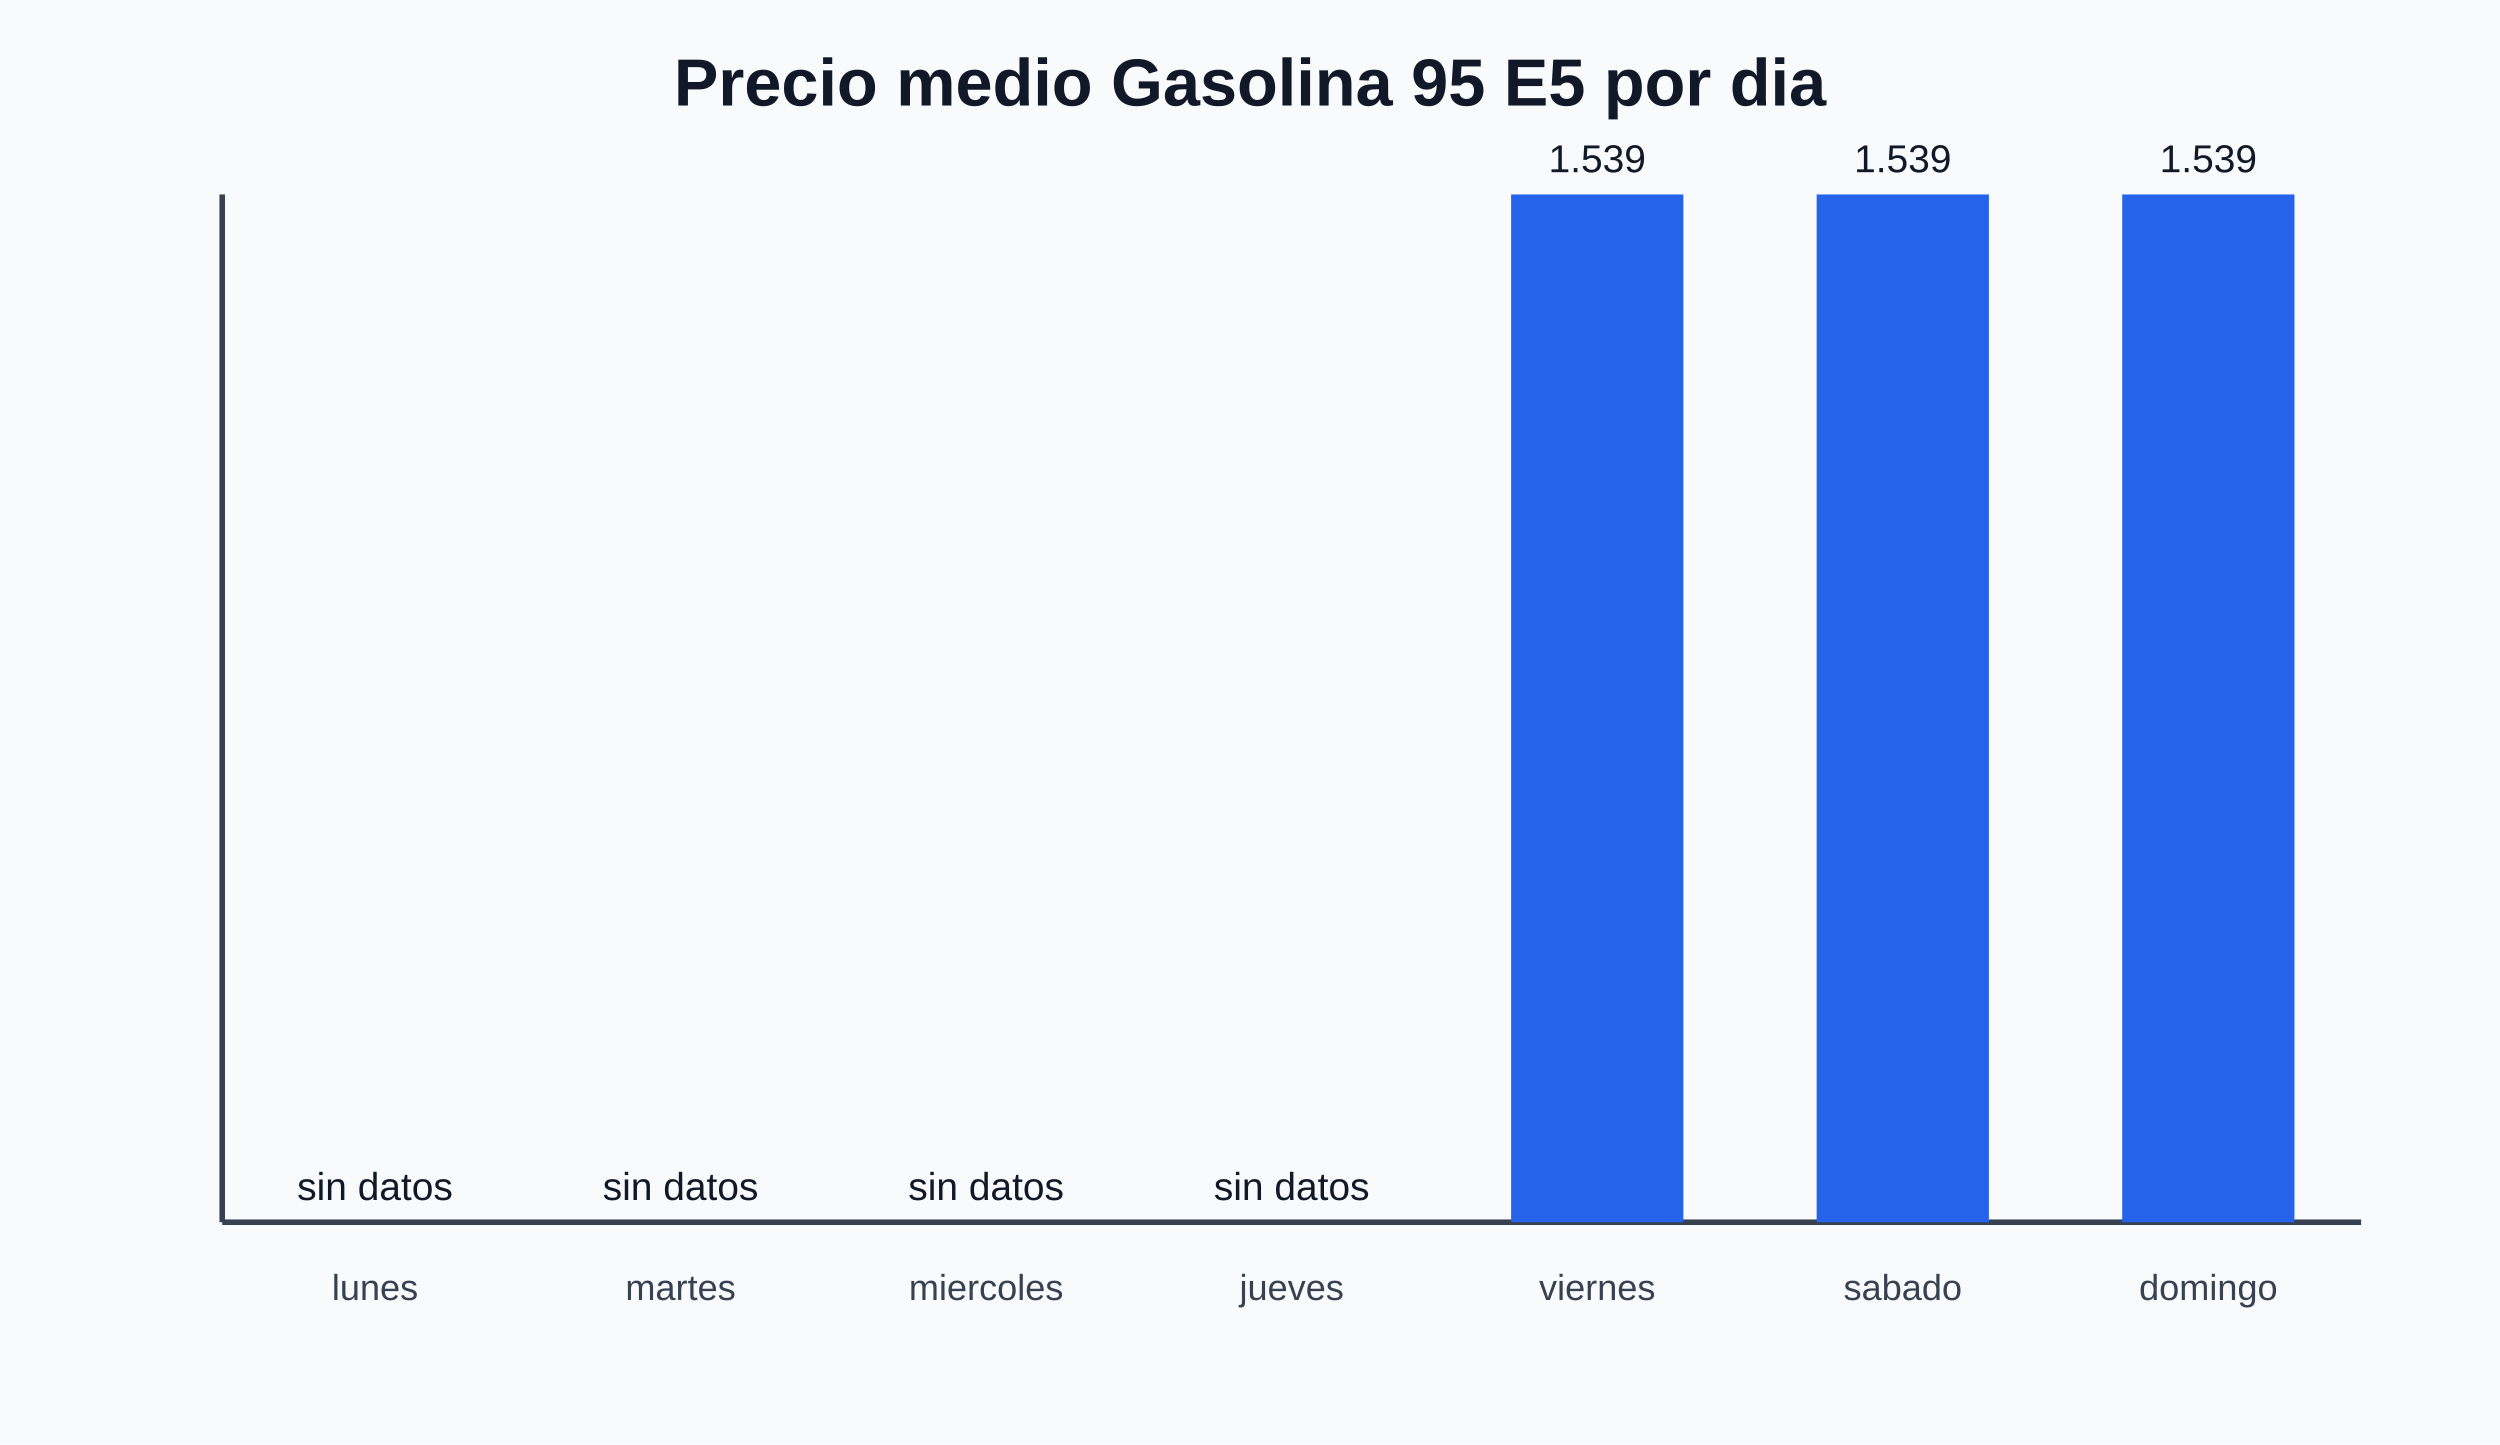
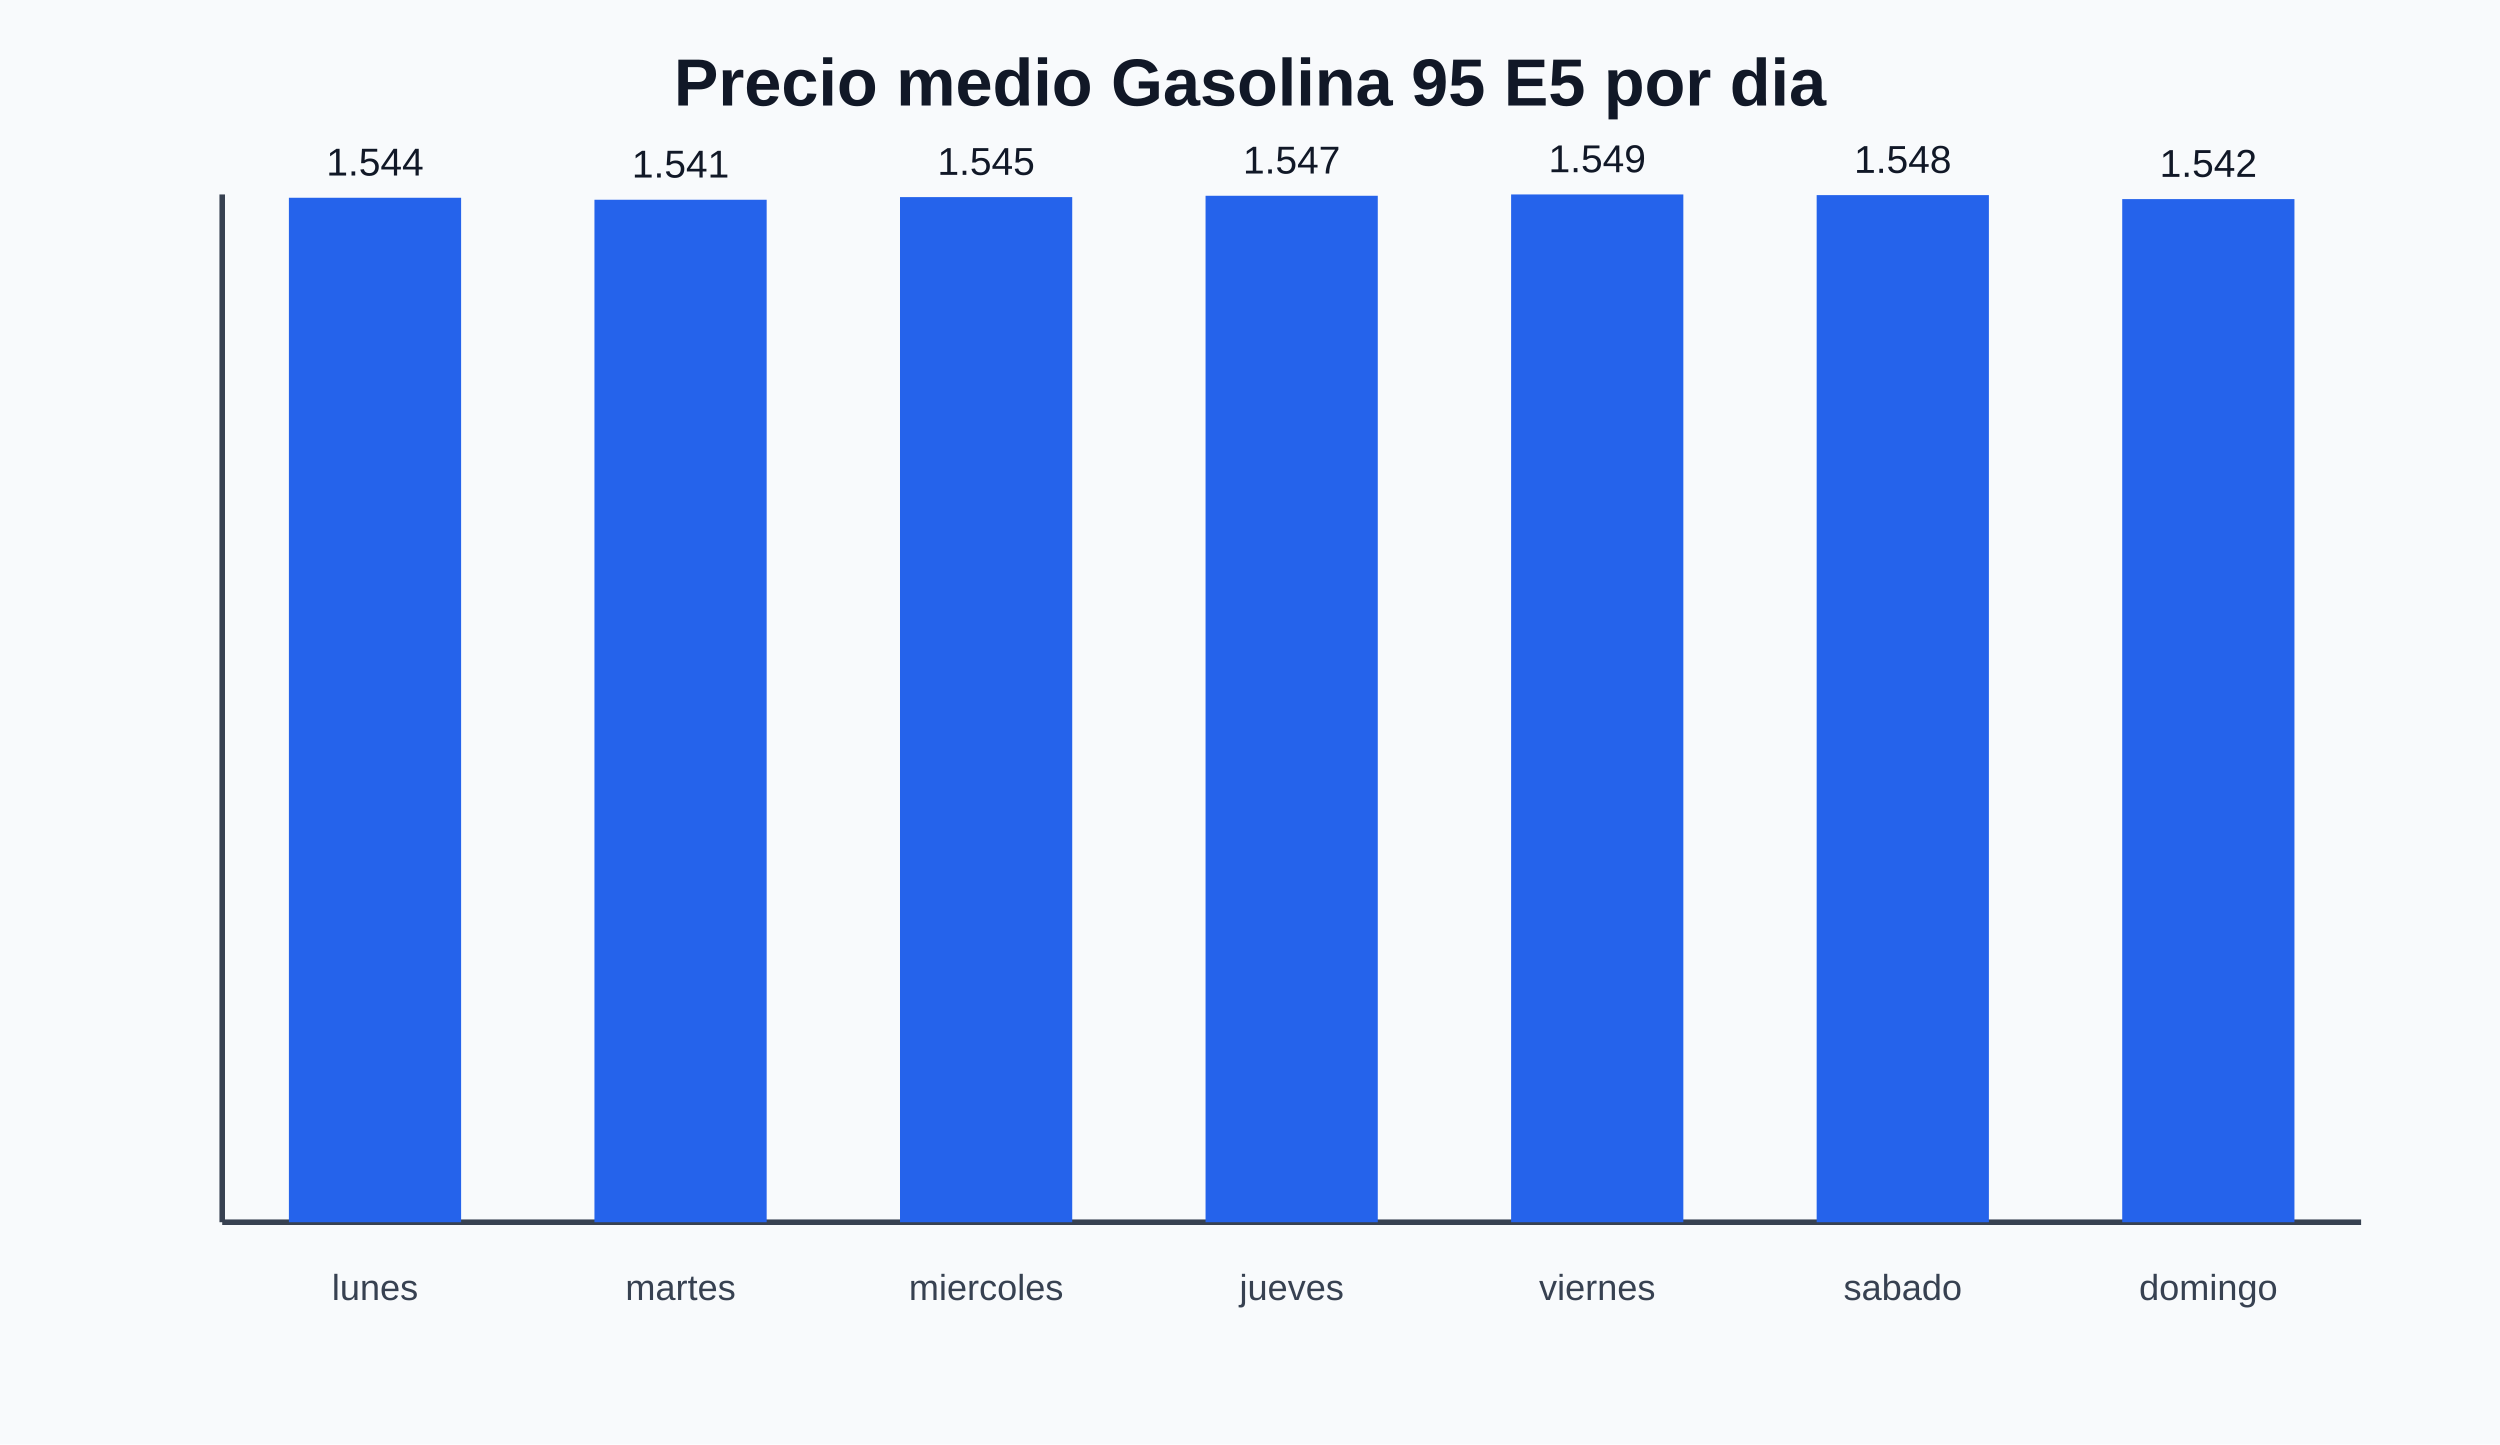
<svg xmlns="http://www.w3.org/2000/svg" width="900" height="520" viewBox="0 0 900 520">
  <rect width="100%" height="100%" fill="#f8fafc" />
  <text x="450" y="38" text-anchor="middle" font-family="Arial" font-size="24" font-weight="700" fill="#111827">Precio medio Gasolina 95 E5 por dia</text>
  <line x1="80" y1="440" x2="850" y2="440" stroke="#374151" stroke-width="2" />
  <line x1="80" y1="70" x2="80" y2="440" stroke="#374151" stroke-width="2" />
-   <rect x="104" y="440" width="62" height="0" fill="#2563eb" />
-   <text x="135" y="432" text-anchor="middle" font-family="Arial" font-size="14" fill="#111827">sin datos</text>
+   <rect x="104" y="71.194" width="62" height="368.806" fill="#2563eb" />
+   <text x="135" y="63.194" text-anchor="middle" font-family="Arial" font-size="14" fill="#111827">1.544</text>
  <text x="135" y="468" text-anchor="middle" font-family="Arial" font-size="13" fill="#374151">lunes</text>
-   <rect x="214" y="440" width="62" height="0" fill="#2563eb" />
-   <text x="245" y="432" text-anchor="middle" font-family="Arial" font-size="14" fill="#111827">sin datos</text>
+   <rect x="214" y="71.911" width="62" height="368.089" fill="#2563eb" />
+   <text x="245" y="63.911" text-anchor="middle" font-family="Arial" font-size="14" fill="#111827">1.541</text>
  <text x="245" y="468" text-anchor="middle" font-family="Arial" font-size="13" fill="#374151">martes</text>
-   <rect x="324" y="440" width="62" height="0" fill="#2563eb" />
-   <text x="355" y="432" text-anchor="middle" font-family="Arial" font-size="14" fill="#111827">sin datos</text>
+   <rect x="324" y="70.955" width="62" height="369.045" fill="#2563eb" />
+   <text x="355" y="62.955" text-anchor="middle" font-family="Arial" font-size="14" fill="#111827">1.545</text>
  <text x="355" y="468" text-anchor="middle" font-family="Arial" font-size="13" fill="#374151">miercoles</text>
-   <rect x="434" y="440" width="62" height="0" fill="#2563eb" />
-   <text x="465" y="432" text-anchor="middle" font-family="Arial" font-size="14" fill="#111827">sin datos</text>
+   <rect x="434" y="70.478" width="62" height="369.522" fill="#2563eb" />
+   <text x="465" y="62.478" text-anchor="middle" font-family="Arial" font-size="14" fill="#111827">1.547</text>
  <text x="465" y="468" text-anchor="middle" font-family="Arial" font-size="13" fill="#374151">jueves</text>
  <rect x="544" y="70" width="62" height="370" fill="#2563eb" />
-   <text x="575" y="62" text-anchor="middle" font-family="Arial" font-size="14" fill="#111827">1.539</text>
+   <text x="575" y="62" text-anchor="middle" font-family="Arial" font-size="14" fill="#111827">1.549</text>
  <text x="575" y="468" text-anchor="middle" font-family="Arial" font-size="13" fill="#374151">viernes</text>
-   <rect x="654" y="70" width="62" height="370" fill="#2563eb" />
-   <text x="685" y="62" text-anchor="middle" font-family="Arial" font-size="14" fill="#111827">1.539</text>
+   <rect x="654" y="70.239" width="62" height="369.761" fill="#2563eb" />
+   <text x="685" y="62.239" text-anchor="middle" font-family="Arial" font-size="14" fill="#111827">1.548</text>
  <text x="685" y="468" text-anchor="middle" font-family="Arial" font-size="13" fill="#374151">sabado</text>
-   <rect x="764" y="70" width="62" height="370" fill="#2563eb" />
-   <text x="795" y="62" text-anchor="middle" font-family="Arial" font-size="14" fill="#111827">1.539</text>
+   <rect x="764" y="71.672" width="62" height="368.328" fill="#2563eb" />
+   <text x="795" y="63.672" text-anchor="middle" font-family="Arial" font-size="14" fill="#111827">1.542</text>
  <text x="795" y="468" text-anchor="middle" font-family="Arial" font-size="13" fill="#374151">domingo</text>
</svg>
